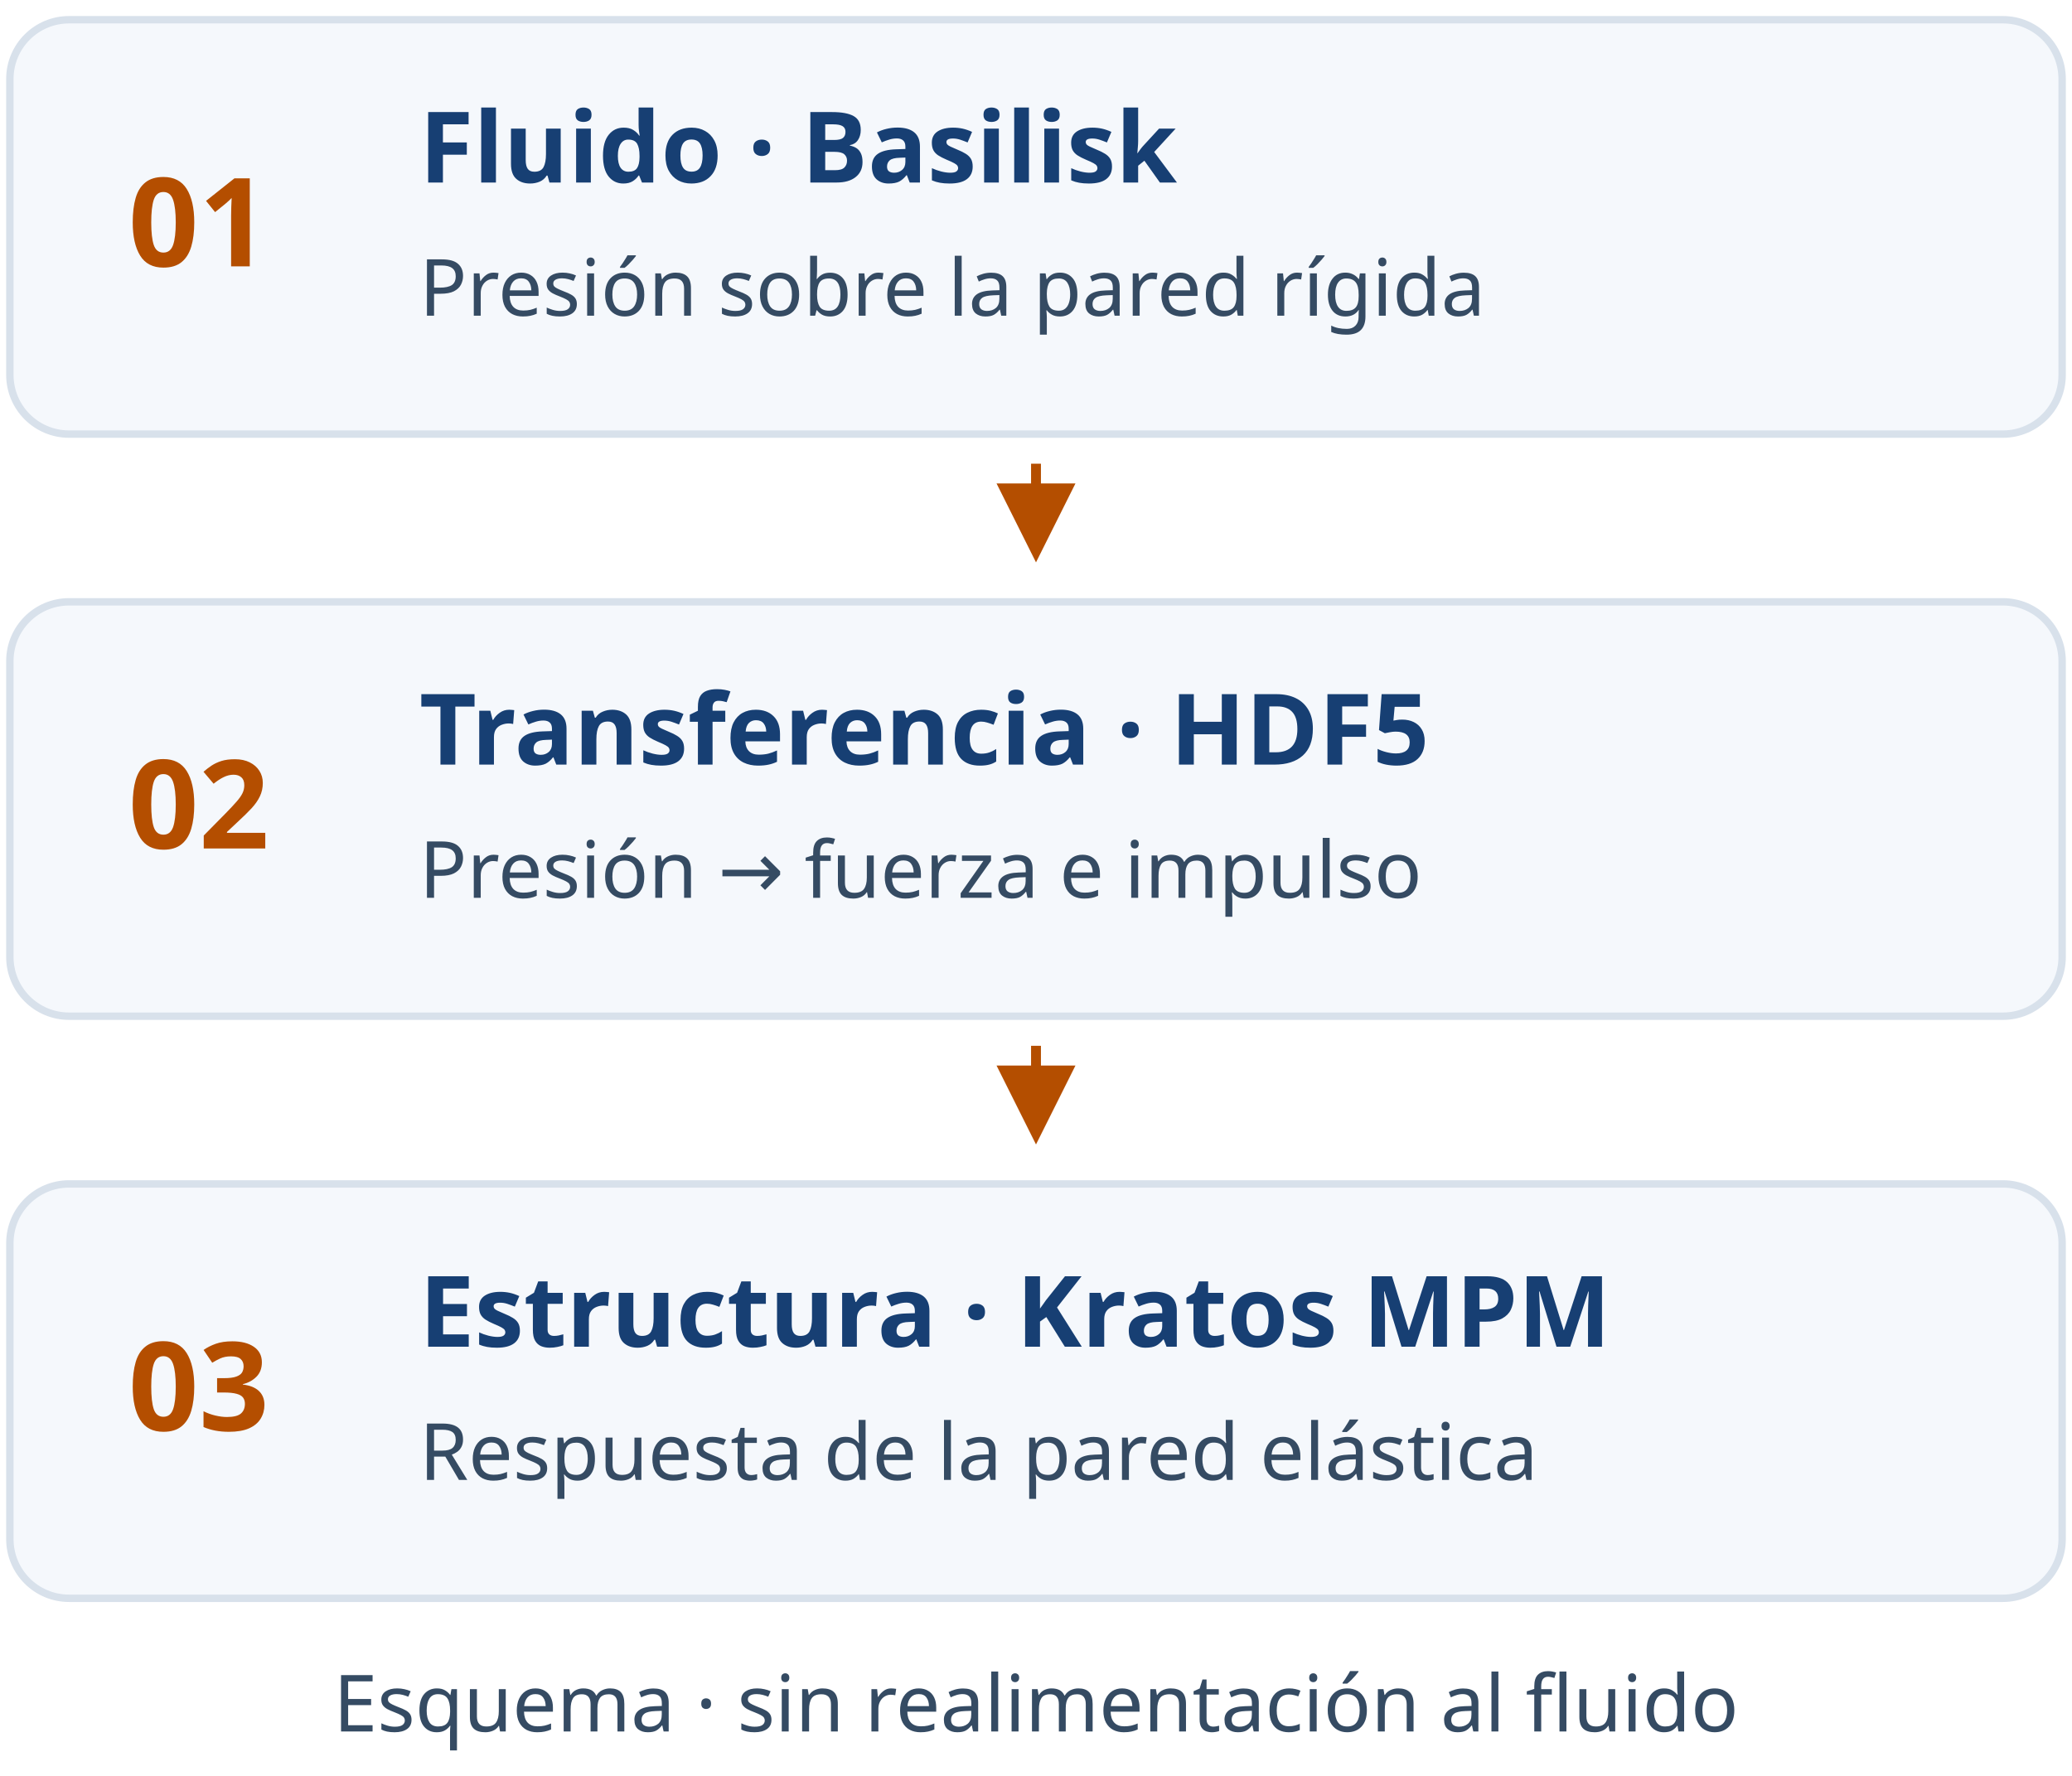
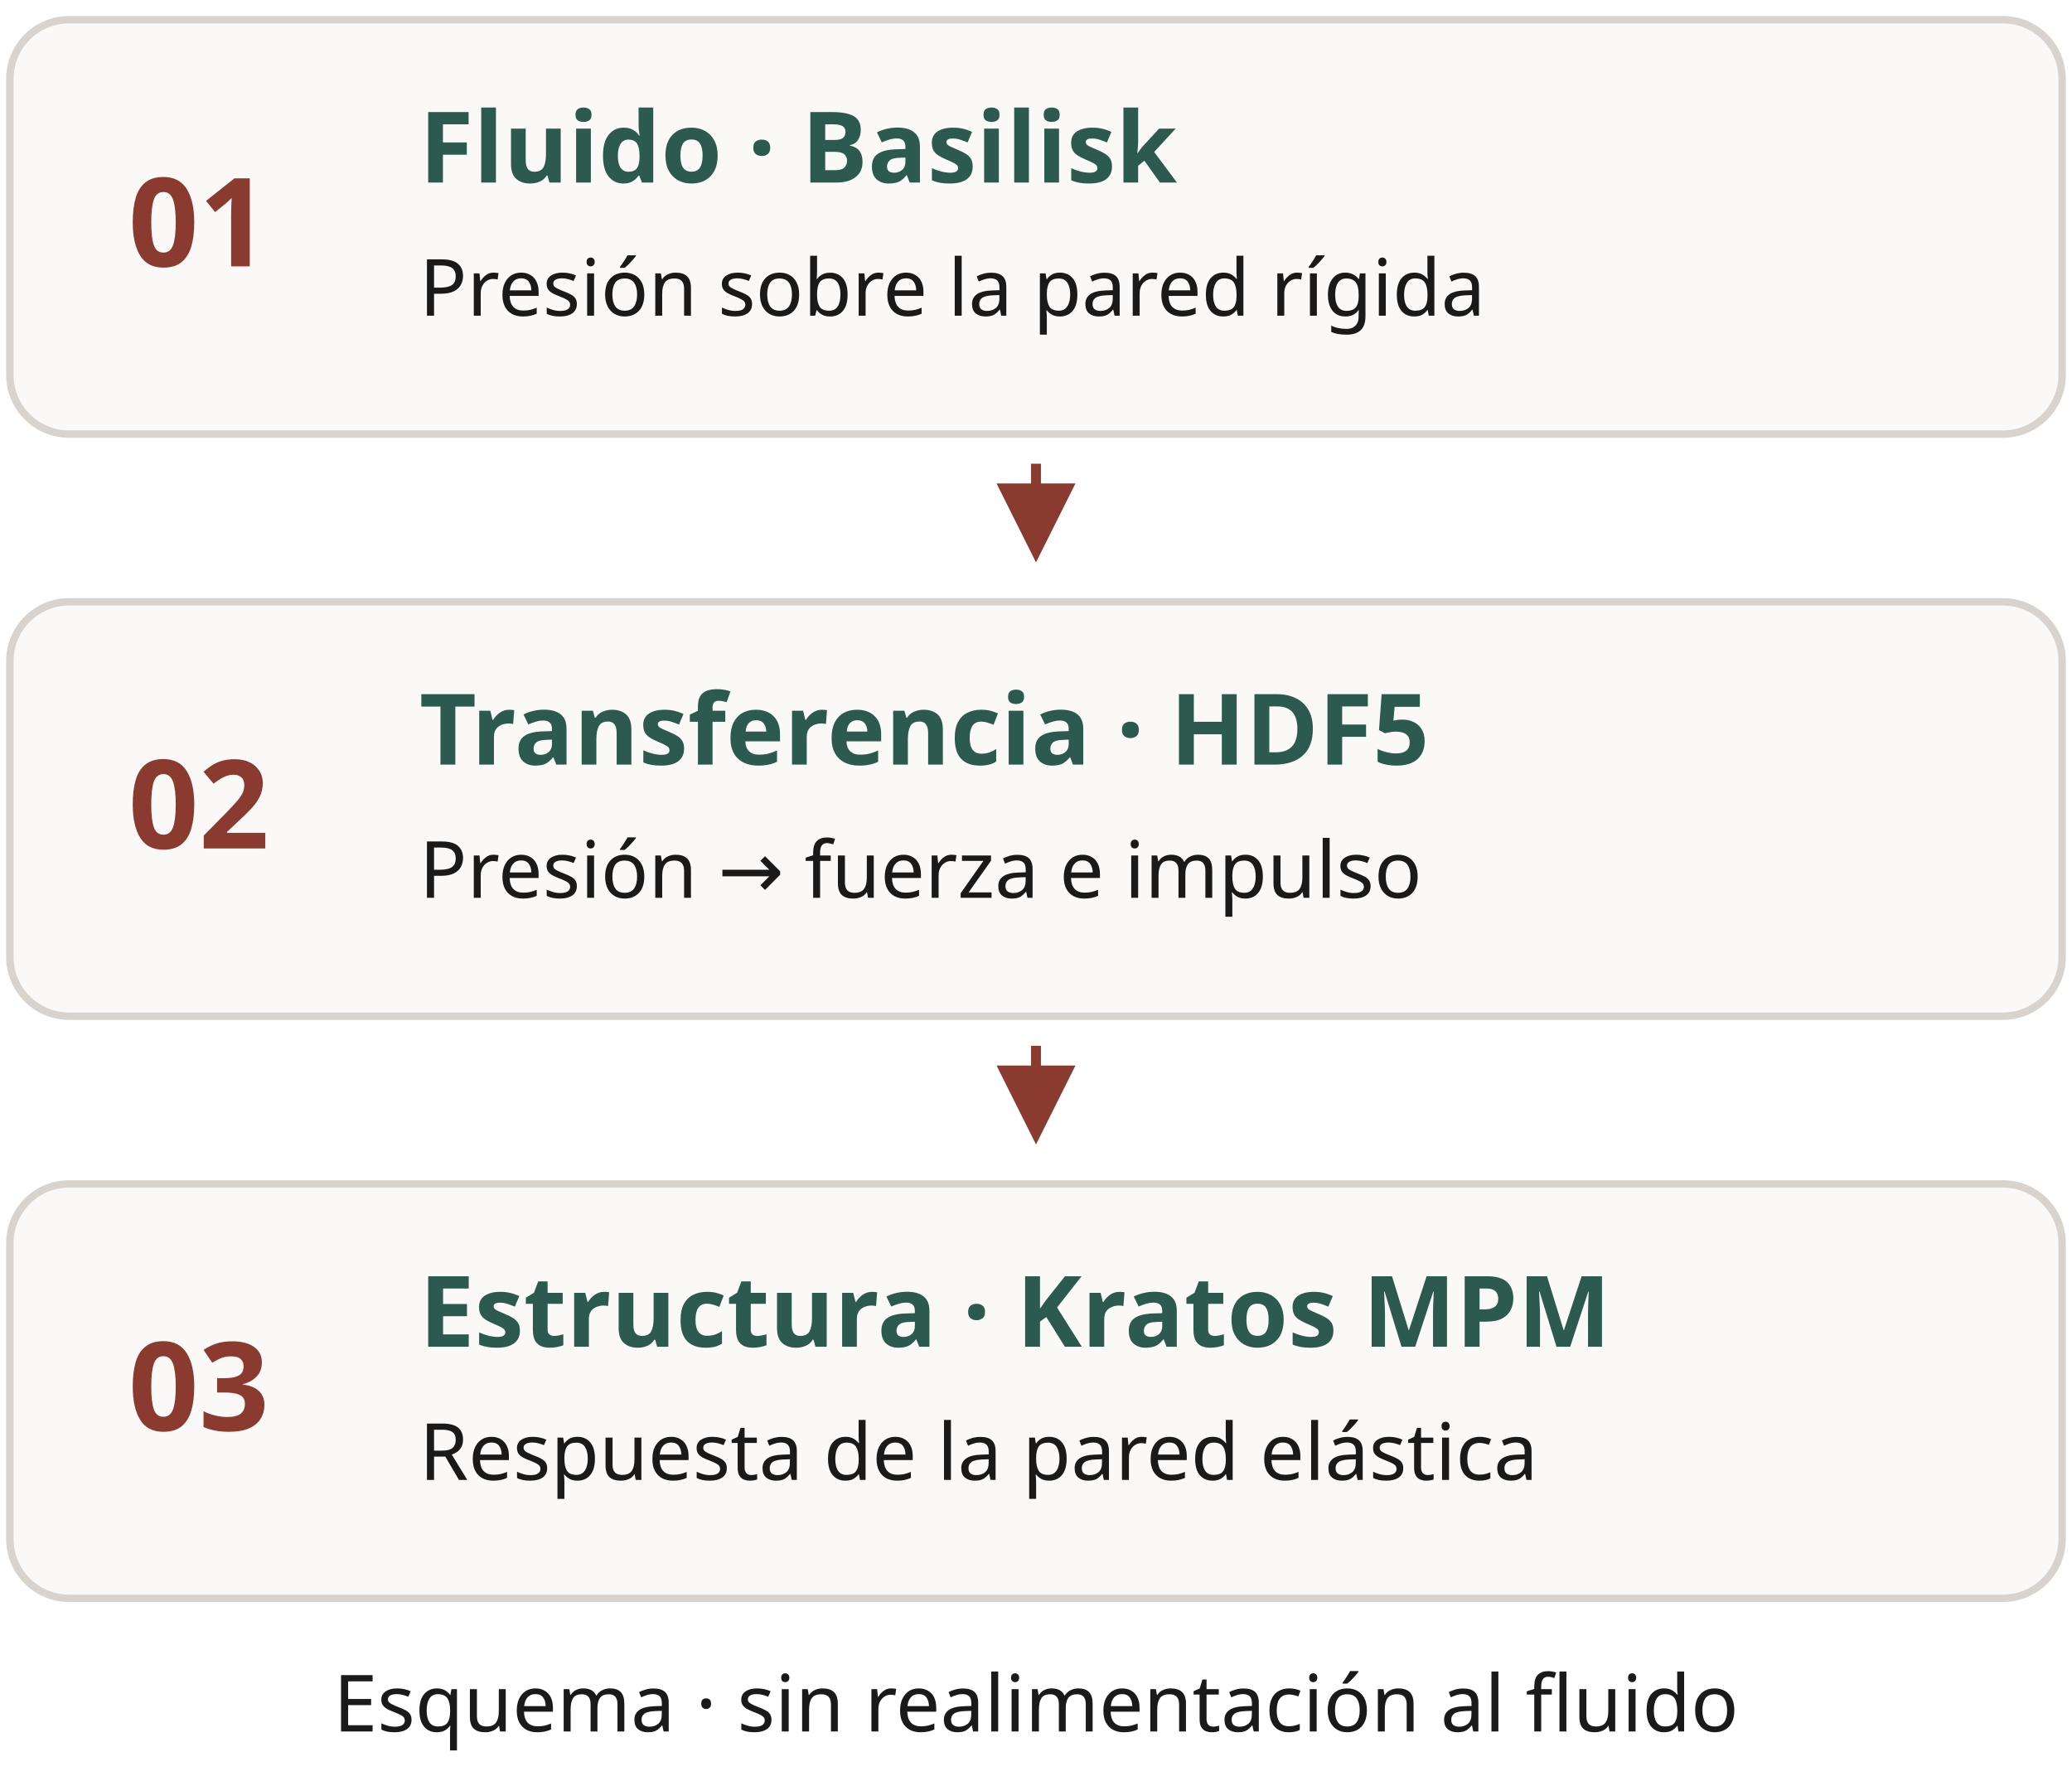
<svg xmlns="http://www.w3.org/2000/svg" width="420" height="360" viewBox="0 0 420 360" role="img" aria-labelledby="title desc">
  <defs>
    <marker id="arrow" markerWidth="8" markerHeight="8" refX="7" refY="4" orient="auto">
-       <path d="M0 0L8 4L0 8" fill="#b44e00" />
+       <path d="M0 0L8 4L0 8" fill="#8b3a2f" />
    </marker>
    <style>
-       .panel{fill:#f5f8fc;stroke:#d8e1eb;stroke-width:1.5}
-       .title{font:700 20px system-ui,sans-serif;fill:#173f73}
-       .body{font:16px system-ui,sans-serif;fill:#354b63}
-       .number{font:700 25px system-ui,sans-serif;fill:#b44e00}
-       .arrow{stroke:#b44e00;stroke-width:2;marker-end:url(#arrow)}
+       .panel{fill:#faf9f7;stroke:#d8d3cc;stroke-width:1.5}
+       .title{font:700 20px system-ui,sans-serif;fill:#2d5a4e}
+       .body{font:16px system-ui,sans-serif;fill:#1a1a1a}
+       .number{font:700 25px system-ui,sans-serif;fill:#8b3a2f}
+       .arrow{stroke:#8b3a2f;stroke-width:2;marker-end:url(#arrow)}
    </style>
  </defs>
  <rect class="panel" x="2" y="4" width="416" height="84" rx="12" />
  <text class="number" x="26" y="54">01</text>
  <text class="title" x="85" y="37">Fluido · Basilisk</text>
  <text class="body" x="85" y="64">Presión sobre la pared rígida</text>
  <path class="arrow" d="M210 94V112" />
  <rect class="panel" x="2" y="122" width="416" height="84" rx="12" />
  <text class="number" x="26" y="172">02</text>
  <text class="title" x="85" y="155">Transferencia · HDF5</text>
  <text class="body" x="85" y="182">Presión → fuerza e impulso</text>
  <path class="arrow" d="M210 212V230" />
  <rect class="panel" x="2" y="240" width="416" height="84" rx="12" />
  <text class="number" x="26" y="290">03</text>
  <text class="title" x="85" y="273">Estructura · Kratos MPM</text>
  <text class="body" x="85" y="300">Respuesta de la pared elástica</text>
  <text class="body" x="210" y="351" text-anchor="middle">Esquema · sin realimentación al fluido</text>
</svg>
